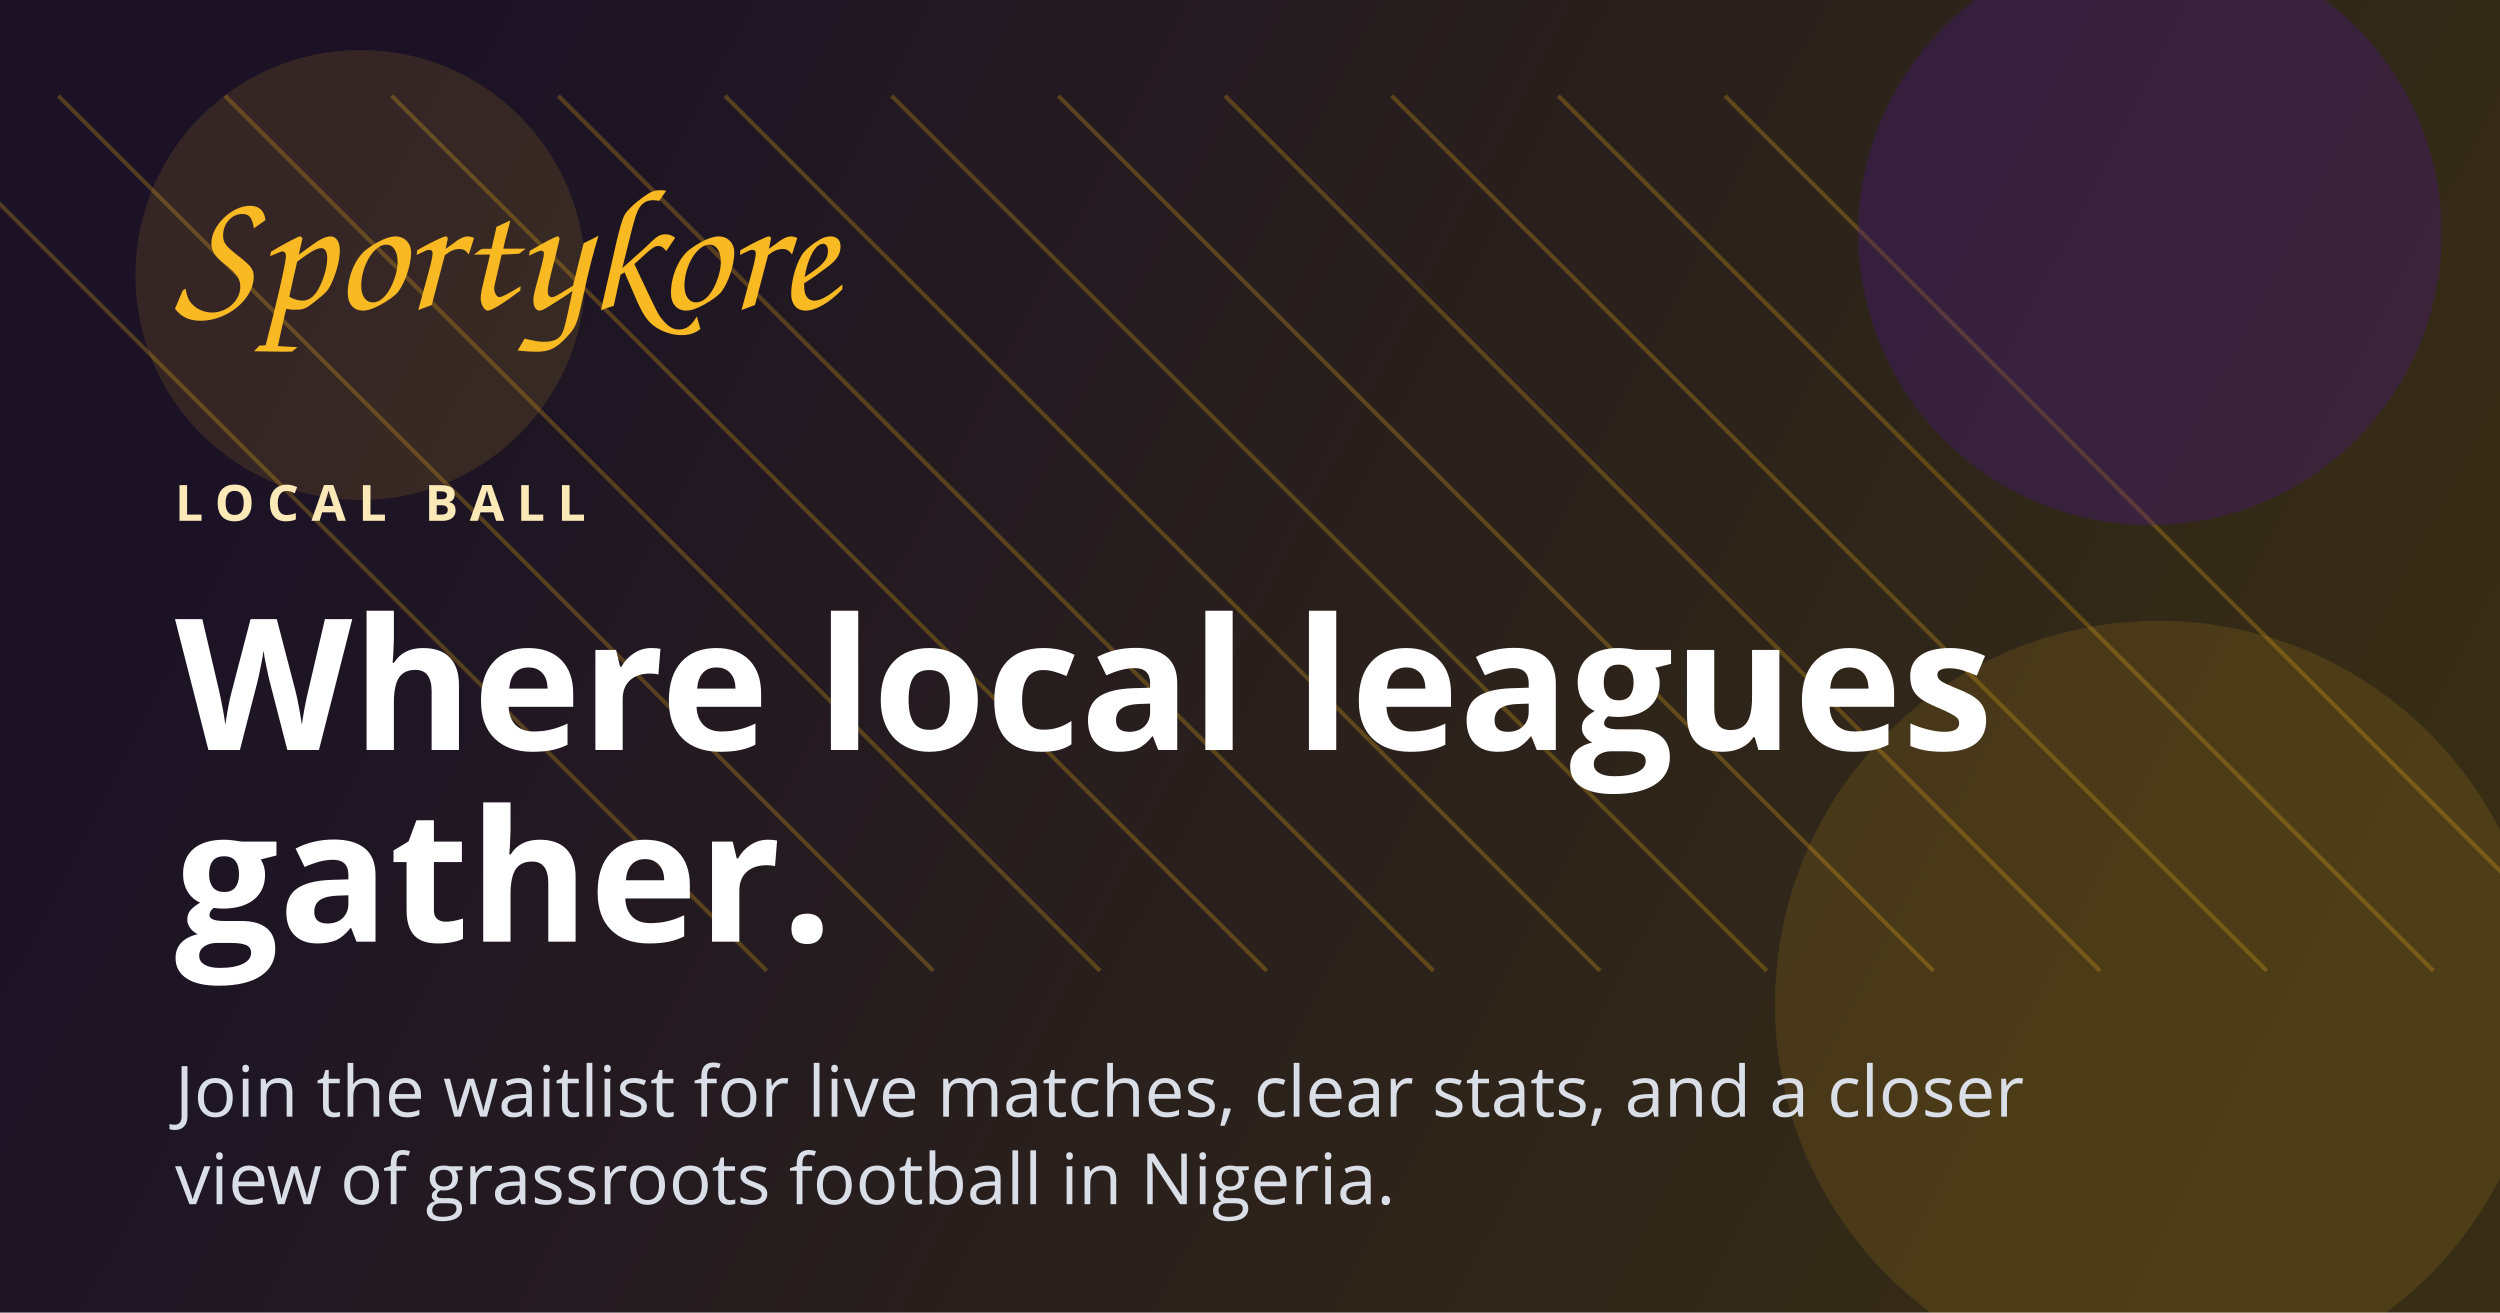
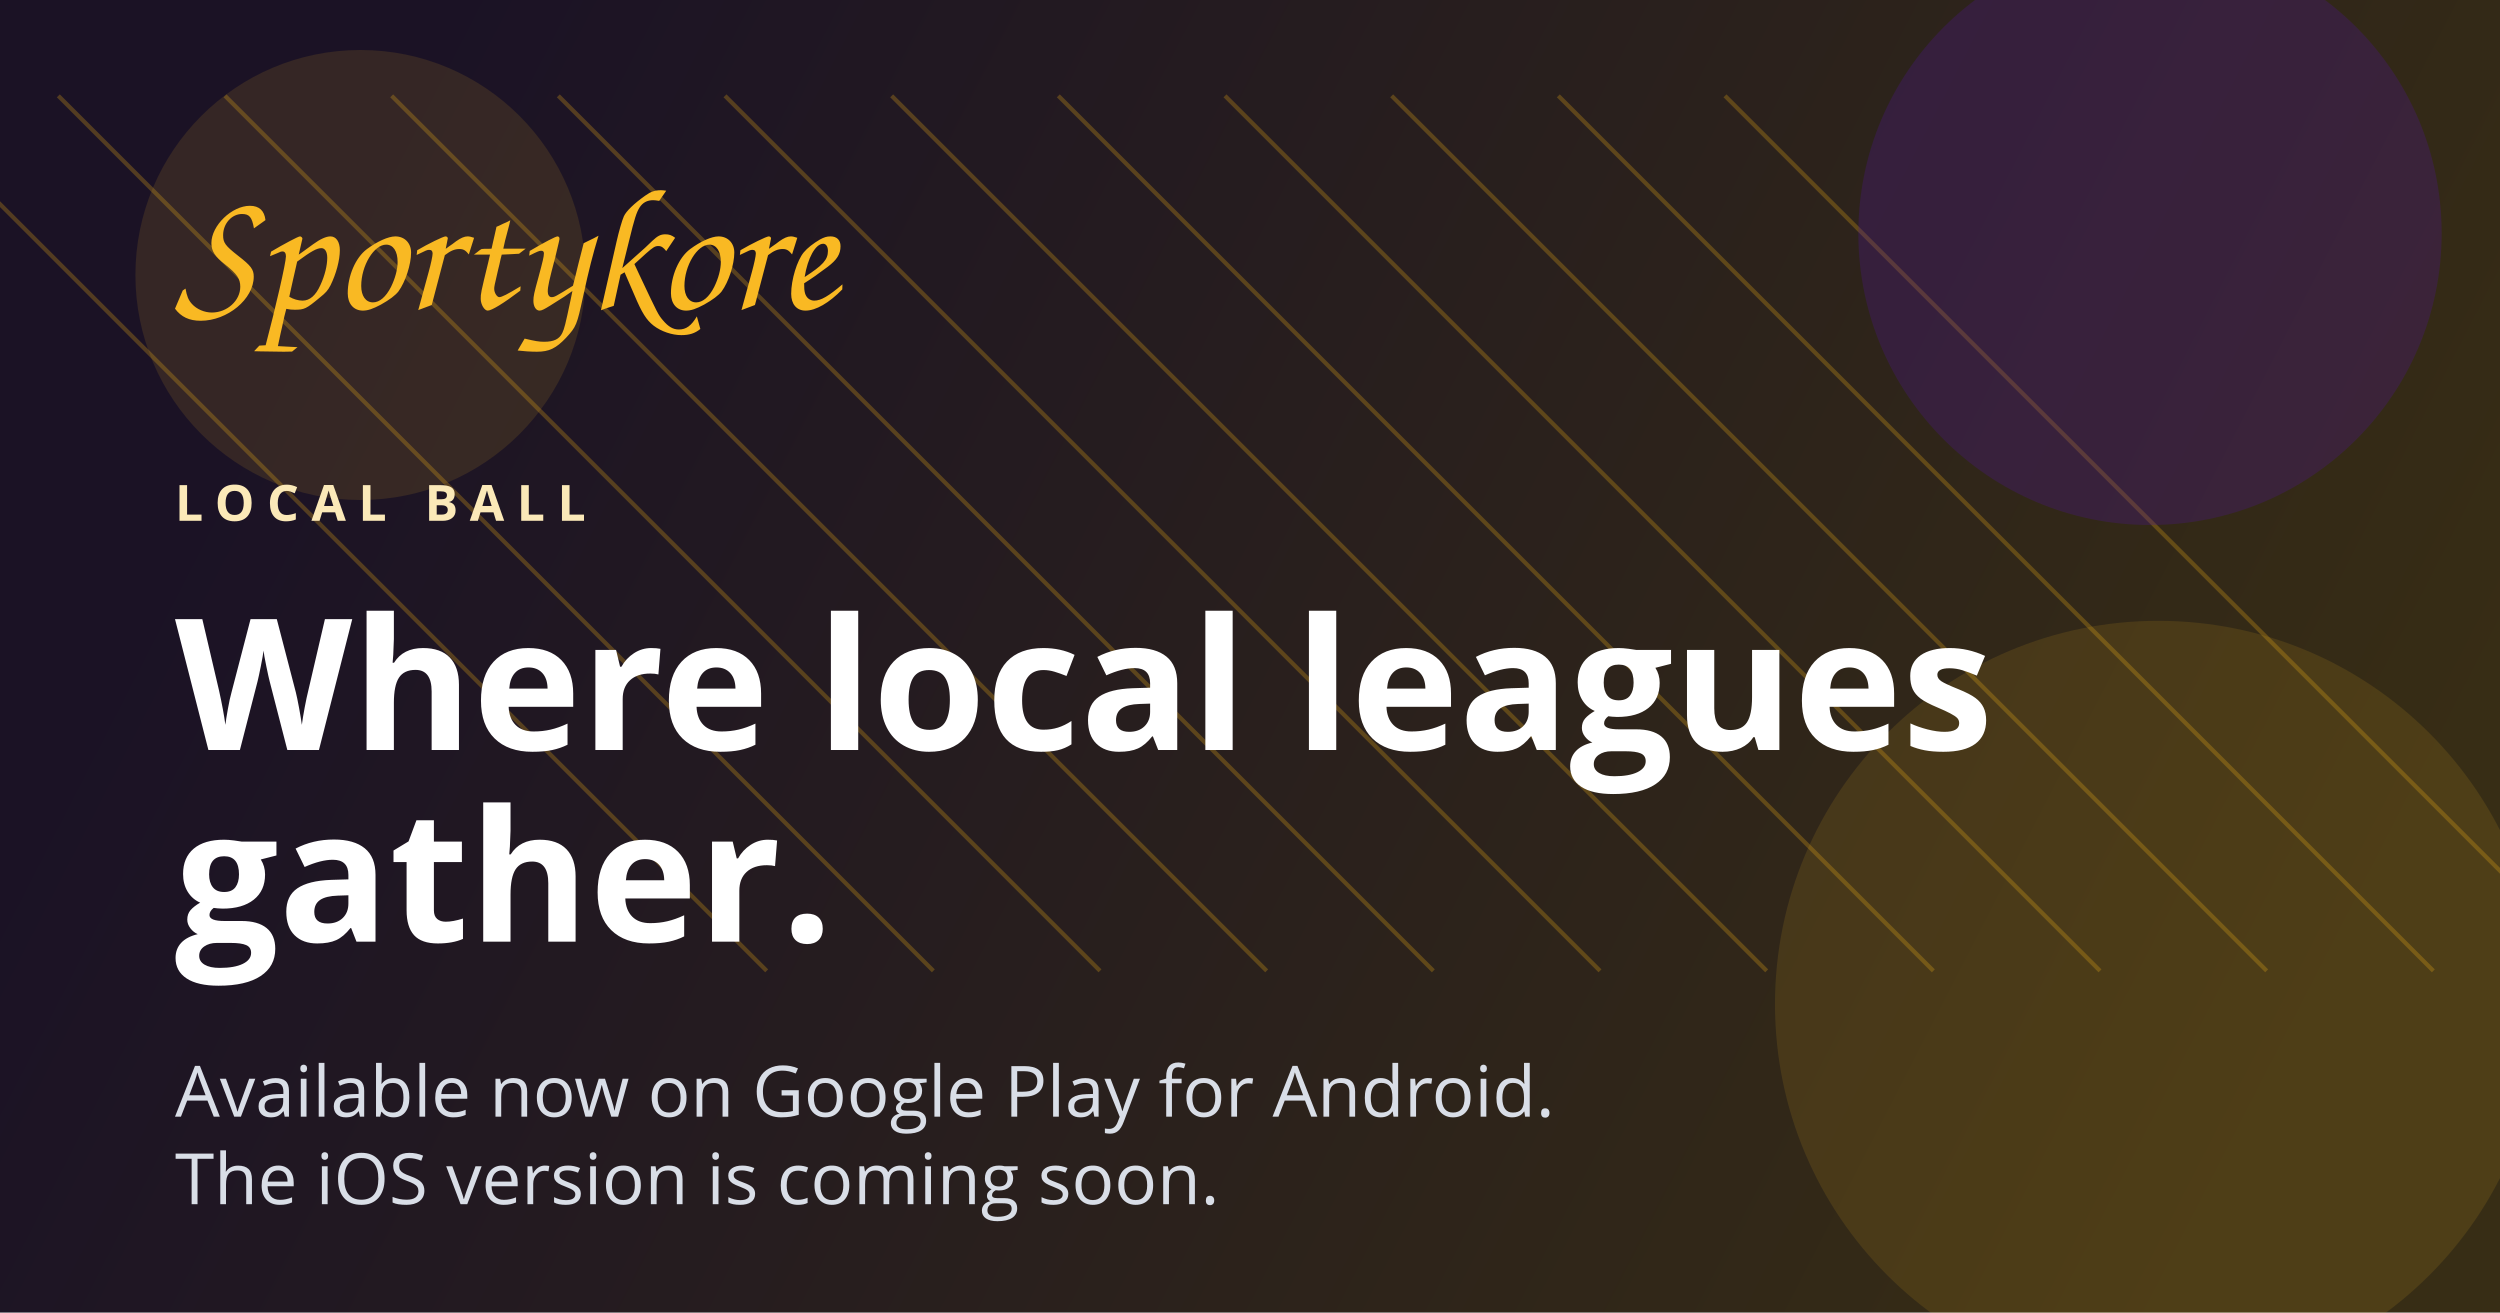
<svg xmlns="http://www.w3.org/2000/svg" viewBox="0 0 1200 630" fill="none">
  <rect width="1200" height="630" fill="#121212" />
  <path d="M0 0h1200v630H0z" fill="url(#a)" fill-opacity=".16" />
  <g opacity=".28" stroke="#E6A817" stroke-width="2">
    <path d="m-52 46 420 420" />
    <path d="m28 46 420 420" />
    <path d="m108 46 420 420" />
    <path d="m188 46 420 420" />
    <path d="m268 46 420 420" />
    <path d="m348 46 420 420" />
    <path d="m428 46 420 420" />
    <path d="m508 46 420 420" />
    <path d="m588 46 420 420" />
    <path d="m668 46 420 420" />
    <path d="m748 46 420 420" />
    <path d="m828 46 420 420" />
  </g>
  <circle cx="173" cy="132" r="108" fill="#F9B923" fill-opacity=".12" />
  <circle cx="1032" cy="112" r="140" fill="#4A148C" fill-opacity=".3" />
  <circle cx="1036" cy="482" r="184" fill="#F9B923" fill-opacity=".12" />
  <text x="84" y="148" fill="#F9B923" font-family="Pacifico, cursive" font-size="84">Sportykore</text>
  <text x="84" y="250" fill="#FBE9B8" font-family="Open Sans, sans-serif" font-size="24" font-weight="700" letter-spacing="6">
    LOCAL BALL
  </text>
  <text x="84" y="360" fill="white" font-family="Open Sans, sans-serif" font-size="88" font-weight="700">
    Where local leagues
  </text>
  <text x="84" y="452" fill="white" font-family="Open Sans, sans-serif" font-size="88" font-weight="700">
    gather.
  </text>
  <text x="84" y="536" fill="#D9DEE7" font-family="Open Sans, sans-serif" font-size="34">
-     Join the waitlist for live matches, clear stats, and a closer
+     Available now on Google Play for Android.
  </text>
  <text x="84" y="578" fill="#D9DEE7" font-family="Open Sans, sans-serif" font-size="34">
-     view of grassroots football in Nigeria.
+     The iOS version is coming soon.
  </text>
  <defs>
    <linearGradient id="a" x1="178" x2="1078" y1="80" y2="542" gradientUnits="userSpaceOnUse">
      <stop stop-color="#4A148C" />
      <stop offset="1" stop-color="#F9B923" />
    </linearGradient>
  </defs>
</svg>
